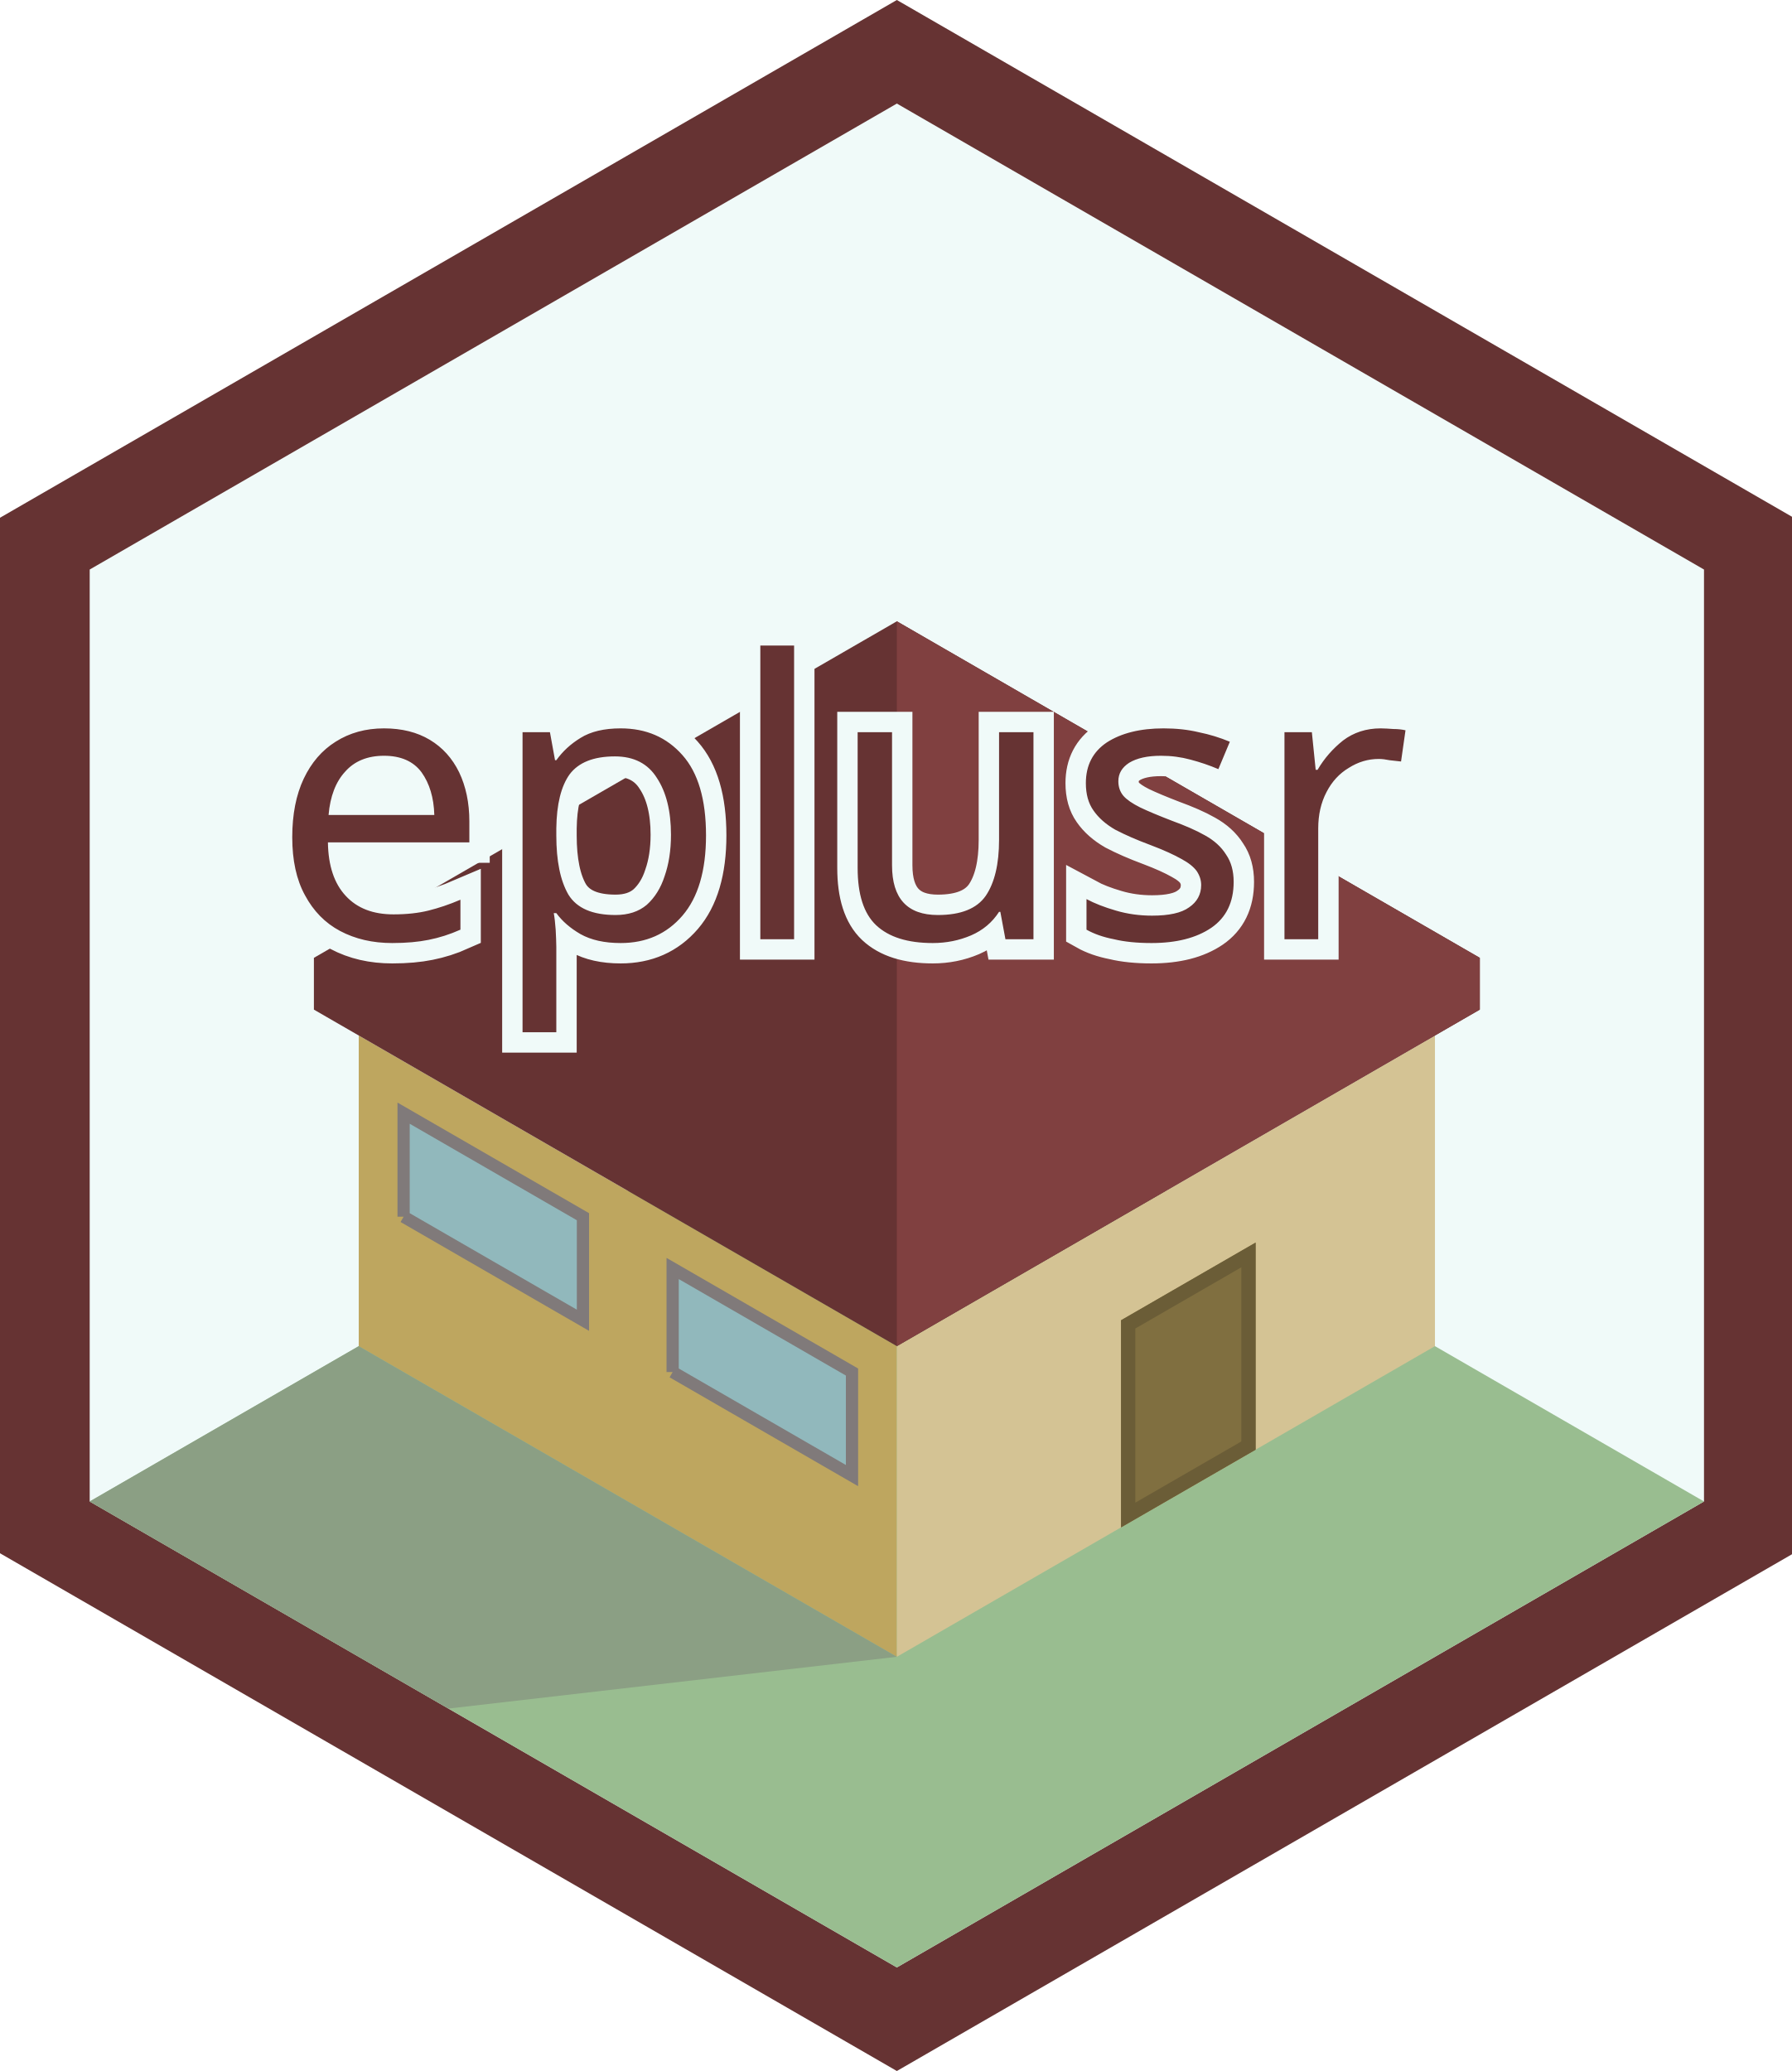
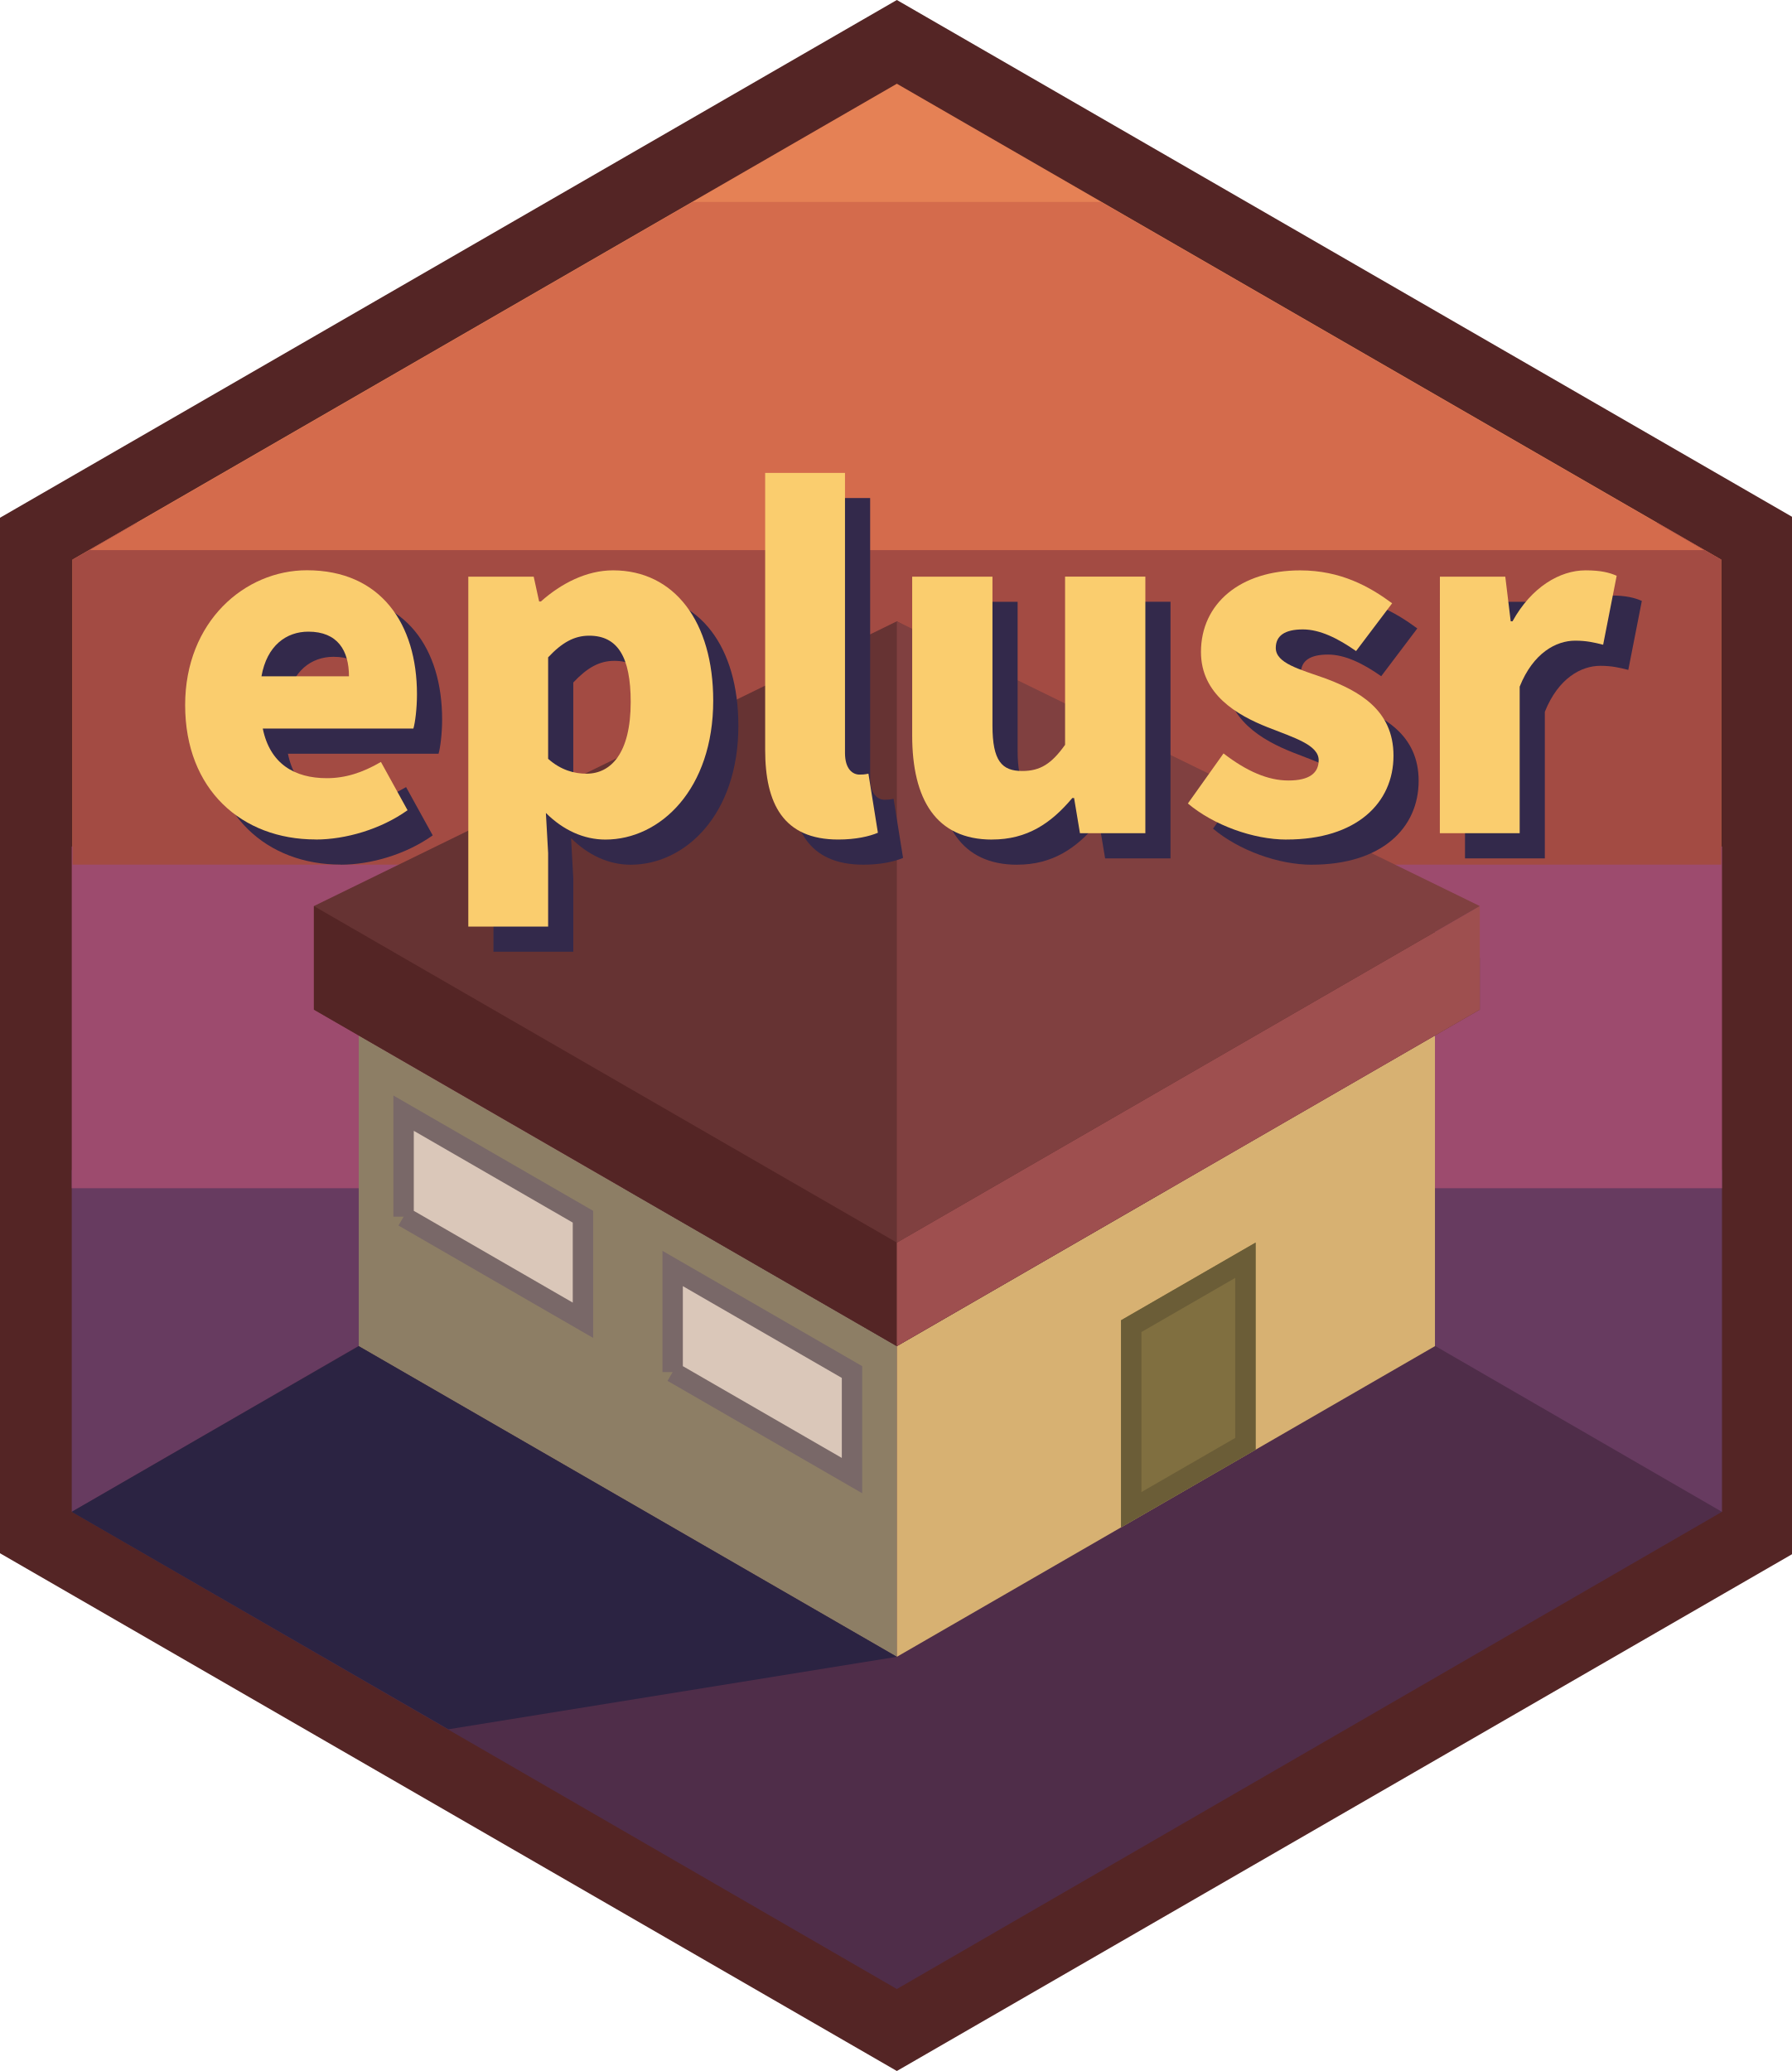
<svg xmlns="http://www.w3.org/2000/svg" xmlns:ns1="http://www.openswatchbook.org/uri/2009/osb" xmlns:xlink="http://www.w3.org/1999/xlink" width="1.73in" height="2in" viewBox="0 0 43.942 50.8" version="1.1" id="svg8">
  <defs id="defs2">
    <linearGradient id="linearGradient6082" ns1:paint="solid">
      <stop style="stop-color:#000000;stop-opacity:1;" offset="0" id="stop6080" />
    </linearGradient>
    <linearGradient id="linearGradient4537" ns1:paint="solid">
      <stop style="stop-color:#000000;stop-opacity:1;" offset="0" id="stop4535" />
    </linearGradient>
-     <clipPath clipPathUnits="userSpaceOnUse" id="clipPath5985">
-       <path id="path5987" d="M 21.997,246.2 C 0,258.9 0,258.9 0,258.9 v 25.4 l 21.997,12.7 21.997,-12.7 v -25.4 z" style="fill:none;stroke:#000000;stroke-width:0.1;stroke-linecap:butt;stroke-linejoin:miter;stroke-miterlimit:4;stroke-dasharray:none;stroke-opacity:1" />
-     </clipPath>
    <clipPath clipPathUnits="userSpaceOnUse" id="clipPath6052">
      <path id="path6054" d="m 21.997,286.84 c 10.999,-6.35 13.198,-7.62 13.198,-7.62 v -7.62 l -13.198,7.62 z" style="fill:#d4c394;fill-opacity:1;stroke:none;stroke-width:0.265px;stroke-linecap:butt;stroke-linejoin:miter;stroke-opacity:1" />
    </clipPath>
    <clipPath clipPathUnits="userSpaceOnUse" id="clipPath6058">
      <path id="path6060" d="m 27.496,283.665 c 0,-5.08 0,-5.08 0,-5.08 l 3.3,-1.905 v 5.08 z" style="fill:#806f40;fill-opacity:1;stroke:none;stroke-width:0.3;stroke-linecap:butt;stroke-linejoin:miter;stroke-miterlimit:4;stroke-dasharray:none;stroke-opacity:1" />
    </clipPath>
    <clipPath clipPathUnits="userSpaceOnUse" id="clipPath6072">
      <path id="path6074" d="m 21.997,261.44 v 17.78 l 14.298,-8.255 v -1.27 z" style="fill:#804040;fill-opacity:1;stroke:none;stroke-width:0.265px;stroke-linecap:butt;stroke-linejoin:miter;stroke-opacity:1" />
    </clipPath>
    <linearGradient xlink:href="#linearGradient6082" id="linearGradient6086" gradientUnits="userSpaceOnUse" x1="10.483" y1="272.714" x2="34.011" y2="272.714" />
+     <clipPath clipPathUnits="userSpaceOnUse" id="clipPath6072-0">
+       <path id="path6074-0" d="m 21.997,261.44 v 17.78 l 14.298,-8.255 v -1.27 z" style="fill:#804040;fill-opacity:1;stroke:none;stroke-width:0.265px;stroke-linecap:butt;stroke-linejoin:miter;stroke-opacity:1" />
+     </clipPath>
+     <clipPath clipPathUnits="userSpaceOnUse" id="clipPath6058-7">
+       <path id="path6060-5" d="m 27.496,283.665 c 0,-5.08 0,-5.08 0,-5.08 l 3.3,-1.905 v 5.08 z" style="fill:#806f40;fill-opacity:1;stroke:none;stroke-width:0.3;stroke-linecap:butt;stroke-linejoin:miter;stroke-miterlimit:4;stroke-dasharray:none;stroke-opacity:1" />
+     </clipPath>
+     <clipPath clipPathUnits="userSpaceOnUse" id="clipPath6052-1">
+       <path id="path6054-0" d="m 21.997,286.84 c 10.999,-6.35 13.198,-7.62 13.198,-7.62 v -7.62 l -13.198,7.62 z" style="fill:#d4c394;fill-opacity:1;stroke:none;stroke-width:0.265px;stroke-linecap:butt;stroke-linejoin:miter;stroke-opacity:1" />
+     </clipPath>
+     <clipPath clipPathUnits="userSpaceOnUse" id="clipPath5985-6">
+       <path id="path5987-4" d="M 21.997,246.2 C 0,258.9 0,258.9 0,258.9 v 25.4 l 21.997,12.7 21.997,-12.7 v -25.4 z" style="fill:none;stroke:#000000;stroke-width:0.1;stroke-linecap:butt;stroke-linejoin:miter;stroke-miterlimit:4;stroke-dasharray:none;stroke-opacity:1" />
+     </clipPath>
+     <clipPath clipPathUnits="userSpaceOnUse" id="clipPath5985-64">
+       <path id="path5987-47" d="M 21.997,246.2 C 0,258.9 0,258.9 0,258.9 v 25.4 l 21.997,12.7 21.997,-12.7 v -25.4 z" style="fill:none;stroke:#000000;stroke-width:0.1;stroke-linecap:butt;stroke-linejoin:miter;stroke-miterlimit:4;stroke-dasharray:none;stroke-opacity:1" />
+     </clipPath>
+     <clipPath clipPathUnits="userSpaceOnUse" id="clipPath5985-1">
+       <path id="path5987-2" d="M 21.997,246.2 C 0,258.9 0,258.9 0,258.9 v 25.4 l 21.997,12.7 21.997,-12.7 v -25.4 z" style="fill:none;stroke:#000000;stroke-width:0.1;stroke-linecap:butt;stroke-linejoin:miter;stroke-miterlimit:4;stroke-dasharray:none;stroke-opacity:1" />
+     </clipPath>
+     <clipPath clipPathUnits="userSpaceOnUse" id="clipPath6853">
+       <rect y="247.152" x="1.76" height="9.144" width="40.475" id="rect6855" style="fill:#a14f4c;fill-opacity:1;stroke:none;stroke-width:35.064;stroke-linecap:butt;stroke-linejoin:miter;stroke-miterlimit:4;stroke-dasharray:none;stroke-dashoffset:0;stroke-opacity:1;paint-order:markers stroke fill" />
+     </clipPath>
+     <clipPath clipPathUnits="userSpaceOnUse" id="clipPath5985-5">
+       <path id="path5987-1" d="M 21.997,246.2 C 0,258.9 0,258.9 0,258.9 v 25.4 l 21.997,12.7 21.997,-12.7 v -25.4 z" style="fill:none;stroke:#000000;stroke-width:0.1;stroke-linecap:butt;stroke-linejoin:miter;stroke-miterlimit:4;stroke-dasharray:none;stroke-opacity:1" />
+     </clipPath>
+     <clipPath clipPathUnits="userSpaceOnUse" id="clipPath6881">
+       <rect style="fill:#a14f4c;fill-opacity:1;stroke:none;stroke-width:35.064;stroke-linecap:butt;stroke-linejoin:miter;stroke-miterlimit:4;stroke-dasharray:none;stroke-dashoffset:0;stroke-opacity:1;paint-order:markers stroke fill" id="rect6883" width="40.475" height="9.144" x="1.76" y="256.148" />
+     </clipPath>
+     <clipPath clipPathUnits="userSpaceOnUse" id="clipPath6072-9">
+       <path id="path6074-4" d="m 21.997,261.44 v 17.78 l 14.298,-8.255 v -1.27 z" style="fill:#804040;fill-opacity:1;stroke:none;stroke-width:0.265px;stroke-linecap:butt;stroke-linejoin:miter;stroke-opacity:1" />
+     </clipPath>
+     <clipPath clipPathUnits="userSpaceOnUse" id="clipPath6058-8">
+       <path id="path6060-9" d="m 27.496,283.665 c 0,-5.08 0,-5.08 0,-5.08 l 3.3,-1.905 v 5.08 z" style="fill:#806f40;fill-opacity:1;stroke:none;stroke-width:0.3;stroke-linecap:butt;stroke-linejoin:miter;stroke-miterlimit:4;stroke-dasharray:none;stroke-opacity:1" />
+     </clipPath>
+     <clipPath clipPathUnits="userSpaceOnUse" id="clipPath6052-18">
+       <path id="path6054-4" d="m 21.997,286.84 c 10.999,-6.35 13.198,-7.62 13.198,-7.62 v -7.62 l -13.198,7.62 z" style="fill:#d4c394;fill-opacity:1;stroke:none;stroke-width:0.265px;stroke-linecap:butt;stroke-linejoin:miter;stroke-opacity:1" />
+     </clipPath>
+     <pattern patternUnits="userSpaceOnUse" width="8.692" height="10.255" patternTransform="matrix(0.2645833,0,0,0.2645833,14.24808,279.7684)" id="pattern7065">
+       <path id="path7063" d="M 0.189,0.327 V 5.127 l 8.314,4.8 v -4.8 z" style="fill:none;stroke:#887a3f;stroke-width:0.378;stroke-linecap:butt;stroke-linejoin:miter;stroke-miterlimit:4;stroke-dasharray:none;stroke-opacity:1" />
+     </pattern>
  </defs>
  <g id="layer1" transform="translate(0,-246.2)">
-     <path style="fill:#f0faf9;fill-opacity:1;stroke:#663333;stroke-width:4.4;stroke-linecap:butt;stroke-linejoin:miter;stroke-miterlimit:4;stroke-dasharray:none;stroke-opacity:1" d="M 21.997,246.2 C 0,258.9 0,258.9 0,258.9 v 25.4 l 21.997,12.7 21.997,-12.7 v -25.4 z" id="path3728" clip-path="url(#clipPath5985)" />
-     <path style="fill:#99bd90;fill-opacity:1;stroke:none;stroke-width:0.265px;stroke-linecap:butt;stroke-linejoin:miter;stroke-opacity:1" d="m 2.2,283.03 c 19.797,-11.43 19.797,-11.43 19.797,-11.43 l 19.797,11.43 -19.797,11.43 z" id="path5989" />
-     <path style="fill:#bea65f;fill-opacity:1;stroke:none;stroke-width:0.265px;stroke-linecap:butt;stroke-linejoin:miter;stroke-opacity:1" d="m 8.799,279.22 v -7.62 l 13.198,7.62 v 7.62 z" id="path5999" />
-     <path style="fill:#d4c394;fill-opacity:1;stroke:none;stroke-width:0.7;stroke-linecap:butt;stroke-linejoin:miter;stroke-miterlimit:4;stroke-dasharray:none;stroke-opacity:1" d="m 21.997,286.84 c 10.999,-6.35 13.198,-7.62 13.198,-7.62 v -7.62 l -13.198,7.62 z" id="path6001" clip-path="url(#clipPath6052)" />
-     <path style="fill:#806f40;fill-opacity:1;stroke:#6b5d37;stroke-width:0.7;stroke-linecap:butt;stroke-linejoin:miter;stroke-miterlimit:4;stroke-dasharray:none;stroke-opacity:1" d="m 27.496,283.665 c 0,-5.08 0,-5.08 0,-5.08 l 3.3,-1.905 v 5.08 z" id="path6017" clip-path="url(#clipPath6058)" />
-     <path id="path6019" d="m 16.498,279.855 v -2.54 l 4.399,2.54 v 2.54 l -4.399,-2.54" style="fill:#91b8bc;fill-opacity:1;stroke:#807a7a;stroke-width:0.3;stroke-linecap:butt;stroke-linejoin:miter;stroke-miterlimit:4;stroke-dasharray:none;stroke-opacity:1" />
-     <path style="fill:#91b8bc;fill-opacity:1;stroke:#807a7a;stroke-width:0.3;stroke-linecap:butt;stroke-linejoin:miter;stroke-miterlimit:4;stroke-dasharray:none;stroke-opacity:1" d="m 9.899,276.045 v -2.54 l 4.399,2.54 v 2.54 l -4.399,-2.54" id="path6030" />
-     <path style="fill:#8b9f84;fill-opacity:1;stroke:none;stroke-width:0.265px;stroke-linecap:butt;stroke-linejoin:miter;stroke-opacity:1" d="m 21.997,286.84 c -10.999,1.27 -10.999,1.27 -10.999,1.27 l -8.799,-5.08 6.599,-3.81 z" id="path6034" />
-     <path style="fill:#663333;fill-opacity:1;stroke:none;stroke-width:0.265px;stroke-linecap:butt;stroke-linejoin:miter;stroke-opacity:1" d="m 21.997,279.22 14.298,-8.255 v -1.27 l -14.298,-8.255 -14.298,8.255 v 1.27 z" id="path6064" />
-     <path style="fill:#804040;fill-opacity:1;stroke:none;stroke-width:1.1;stroke-linecap:butt;stroke-linejoin:miter;stroke-miterlimit:4;stroke-dasharray:none;stroke-opacity:1" d="m 21.997,261.44 v 17.78 l 14.298,-8.255 v -1.27 z" id="path6066" clip-path="url(#clipPath6072)" />
-     <text xml:space="preserve" style="font-style:normal;font-weight:normal;font-size:9.486px;line-height:1.25;font-family:sans-serif;letter-spacing:0px;word-spacing:0px;fill:#663333;fill-opacity:1;stroke:#f0faf9;stroke-width:1;stroke-linecap:butt;stroke-linejoin:miter;stroke-miterlimit:4;stroke-dasharray:none;stroke-dashoffset:0;stroke-opacity:1;paint-order:markers stroke fill" x="6.652" y="269.239" id="text6078">
-       <tspan id="tspan6076" x="6.652" y="269.239" style="font-style:normal;font-variant:normal;font-weight:normal;font-stretch:normal;font-family:'Source Han Sans SC Heavy';-inkscape-font-specification:'Source Han Sans SC Heavy, ';fill:#663333;fill-opacity:1;stroke:#f0faf9;stroke-width:1;stroke-linecap:butt;stroke-linejoin:miter;stroke-miterlimit:4;stroke-dasharray:none;stroke-dashoffset:0;stroke-opacity:1;paint-order:markers stroke fill">eplusr</tspan>
+     <path style="fill:#542525;fill-opacity:1;stroke:none;stroke-width:0.1;stroke-linecap:butt;stroke-linejoin:miter;stroke-miterlimit:4;stroke-dasharray:none;stroke-opacity:1" d="M 21.997,246.2 C 0,258.9 0,258.9 0,258.9 v 25.4 l 21.997,12.7 21.997,-12.7 v -25.4 z" id="path5987" />
+     <path id="path6894" d="M 21.997,248.254 C 1.778,259.927 1.778,259.927 1.778,259.927 v 23.347 l 20.219,11.673 20.219,-11.673 V 259.927 Z" style="fill:#e58155;fill-opacity:1;stroke:none;stroke-width:0.092;stroke-linecap:butt;stroke-linejoin:miter;stroke-miterlimit:4;stroke-dasharray:none;stroke-opacity:1" />
+     <rect style="fill:#673b60;fill-opacity:1;stroke:none;stroke-width:1.8;stroke-linecap:butt;stroke-linejoin:miter;stroke-miterlimit:4;stroke-dasharray:none;stroke-dashoffset:0;stroke-opacity:1;paint-order:markers stroke fill" id="rect6896" width="40.475" height="8.382" x="1.76" y="274.902" />
+     <rect y="266.964" x="1.76" height="8.382" width="40.475" id="rect6898" style="fill:#9d4b6e;fill-opacity:1;stroke:none;stroke-width:1.8;stroke-linecap:butt;stroke-linejoin:miter;stroke-miterlimit:4;stroke-dasharray:none;stroke-dashoffset:0;stroke-opacity:1;paint-order:markers stroke fill" />
+     <path style="fill:#a34b43;fill-opacity:1;stroke:none;stroke-width:6.803;stroke-linecap:butt;stroke-linejoin:miter;stroke-miterlimit:4;stroke-dasharray:none;stroke-dashoffset:0;stroke-opacity:1;paint-order:markers stroke fill" d="M 12.615,48.479 6.723,51.881 V 80.158 H 159.555 V 51.881 l -5.893,-3.402 z" id="rect6900" transform="matrix(0.2645833,0,0,0.2645833,0,246.2)" />
+     <path style="fill:#d46b4c;fill-opacity:1;stroke:none;stroke-width:0.094;stroke-linecap:butt;stroke-linejoin:miter;stroke-miterlimit:4;stroke-dasharray:none;stroke-opacity:1" d="M 16.993,251.153 2.199,259.694 H 41.795 l -14.793,-8.541 z" id="path6894-5" />
+     <path style="fill:#4f2d49;fill-opacity:1;stroke:none;stroke-width:0.271px;stroke-linecap:butt;stroke-linejoin:miter;stroke-opacity:1" d="M 1.76,283.284 C 21.997,271.579 21.997,271.579 21.997,271.579 l 20.237,11.705 -20.237,11.705 z" id="path5989" />
+     <path style="fill:#8d7e65;fill-opacity:1;stroke:none;stroke-width:19.265;stroke-linecap:butt;stroke-linejoin:miter;stroke-miterlimit:4;stroke-dasharray:none;stroke-opacity:1" d="m 8.799,279.22 v -7.62 l 13.198,7.62 v 7.62 z" id="path5999" />
+     <path style="fill:#d7b172;fill-opacity:1;stroke:none;stroke-width:0.7;stroke-linecap:butt;stroke-linejoin:miter;stroke-miterlimit:4;stroke-dasharray:none;stroke-opacity:1" d="m 21.997,286.84 c 10.999,-6.35 13.198,-7.62 13.198,-7.62 v -7.62 l -13.198,7.62 z" id="path6001" clip-path="url(#clipPath6052)" />
+     <path style="fill:#806f40;fill-opacity:1;stroke:#6b5d37;stroke-width:1;stroke-linecap:butt;stroke-linejoin:miter;stroke-miterlimit:4;stroke-dasharray:none;stroke-opacity:1" d="m 27.496,283.665 c 0,-5.08 0,-5.08 0,-5.08 l 3.3,-1.905 v 5.08 z" id="path6017" clip-path="url(#clipPath6058)" />
+     <path id="path6019" d="m 16.498,279.855 v -2.54 l 4.399,2.54 v 2.54 l -4.399,-2.54" style="fill:#dac7b9;fill-opacity:1;stroke:#796868;stroke-width:0.5;stroke-linecap:butt;stroke-linejoin:miter;stroke-miterlimit:4;stroke-dasharray:none;stroke-opacity:1" />
+     <path style="fill:#dac7b9;fill-opacity:1;stroke:#796868;stroke-width:0.5;stroke-linecap:butt;stroke-linejoin:miter;stroke-miterlimit:4;stroke-dasharray:none;stroke-opacity:1" d="m 9.899,276.045 v -2.54 l 4.399,2.54 v 2.54 l -4.399,-2.54" id="path6030" />
+     <path style="fill:#2b2342;fill-opacity:1;stroke:none;stroke-width:0.276px;stroke-linecap:butt;stroke-linejoin:miter;stroke-opacity:1" d="m 21.997,286.84 -10.999,1.778 -9.239,-5.334 7.039,-4.064 z" id="path6034" />
+     <path style="fill:#663333;fill-opacity:1;stroke:none;stroke-width:0.265px;stroke-linecap:butt;stroke-linejoin:miter;stroke-opacity:1" d="m 21.997,279.22 14.298,-8.255 v -1.27 l -14.298,-8.255 -14.298,6.985 3e-7,2.54 z" id="path6064" />
+     <path style="fill:#542525;fill-opacity:1;stroke:none;stroke-width:0.265px;stroke-linecap:butt;stroke-linejoin:miter;stroke-opacity:1" d="m 21.997,279.22 v -2.54 l -14.298,-8.255 v 2.54 z" id="path7095" />
+     <path style="fill:#9e4f4f;fill-opacity:1;stroke:none;stroke-width:0.265px;stroke-linecap:butt;stroke-linejoin:miter;stroke-opacity:1" d="m 21.997,279.22 v -2.54 l 14.298,-8.255 v 2.54 z" id="path7097" />
+     <path style="fill:#804040;fill-opacity:1;stroke:none;stroke-width:0.265px;stroke-linecap:butt;stroke-linejoin:miter;stroke-opacity:1" d="m 21.997,276.68 v -15.24 l 14.298,6.985 z" id="path7101" />
+     <g aria-label="eplusr" style="font-style:normal;font-weight:normal;font-size:11.061px;line-height:1.25;font-family:sans-serif;letter-spacing:0px;word-spacing:0px;fill:#33294b;fill-opacity:1;stroke:none;stroke-width:2.216;stroke-linecap:butt;stroke-linejoin:miter;stroke-miterlimit:4;stroke-dasharray:none;stroke-dashoffset:0;stroke-opacity:1;paint-order:markers stroke fill" id="text7080">
+       <path d="m 8.357,267.41 c 0.741,0 1.604,-0.254 2.256,-0.719 l -0.653,-1.184 c -0.454,0.265 -0.874,0.398 -1.327,0.398 -0.796,0 -1.394,-0.354 -1.571,-1.217 h 3.694 c 0.044,-0.144 0.088,-0.498 0.088,-0.841 0,-1.726 -0.885,-3.042 -2.699,-3.042 -1.526,0 -2.987,1.261 -2.987,3.307 0,2.079 1.394,3.296 3.197,3.296 z M 7.03,263.406 c 0.133,-0.752 0.608,-1.095 1.15,-1.095 0.719,0 0.996,0.465 0.996,1.095 z" style="font-style:normal;font-variant:normal;font-weight:normal;font-stretch:normal;font-family:'Source Han Sans SC Heavy';-inkscape-font-specification:'Source Han Sans SC Heavy, ';fill:#33294b;fill-opacity:1;stroke:none;stroke-width:2.216;stroke-linecap:butt;stroke-linejoin:miter;stroke-miterlimit:4;stroke-dasharray:none;stroke-dashoffset:0;stroke-opacity:1;paint-order:markers stroke fill" id="path7127" />
+       <path d="m 12.103,269.545 h 1.958 v -1.803 l -0.055,-0.984 c 0.42,0.42 0.929,0.653 1.46,0.653 1.349,0 2.644,-1.239 2.644,-3.407 0,-1.936 -0.951,-3.197 -2.456,-3.197 -0.653,0 -1.272,0.321 -1.77,0.763 h -0.044 l -0.133,-0.608 h -1.604 z m 2.898,-3.75 c -0.299,0 -0.63,-0.088 -0.94,-0.365 v -2.489 c 0.343,-0.365 0.642,-0.531 1.007,-0.531 0.697,0 1.018,0.52 1.018,1.626 0,1.261 -0.487,1.759 -1.084,1.759 z" style="font-style:normal;font-variant:normal;font-weight:normal;font-stretch:normal;font-family:'Source Han Sans SC Heavy';-inkscape-font-specification:'Source Han Sans SC Heavy, ';fill:#33294b;fill-opacity:1;stroke:none;stroke-width:2.216;stroke-linecap:butt;stroke-linejoin:miter;stroke-miterlimit:4;stroke-dasharray:none;stroke-dashoffset:0;stroke-opacity:1;paint-order:markers stroke fill" id="path7129" />
+       <path d="m 21.176,267.41 c 0.431,0 0.763,-0.077 0.973,-0.166 l -0.232,-1.449 c -0.111,0.022 -0.155,0.022 -0.221,0.022 -0.155,0 -0.354,-0.122 -0.354,-0.531 v -6.869 h -1.958 v 6.792 c 0,1.316 0.442,2.201 1.792,2.201 z" style="font-style:normal;font-variant:normal;font-weight:normal;font-stretch:normal;font-family:'Source Han Sans SC Heavy';-inkscape-font-specification:'Source Han Sans SC Heavy, ';fill:#33294b;fill-opacity:1;stroke:none;stroke-width:2.216;stroke-linecap:butt;stroke-linejoin:miter;stroke-miterlimit:4;stroke-dasharray:none;stroke-dashoffset:0;stroke-opacity:1;paint-order:markers stroke fill" id="path7131" />
+       <path d="m 24.948,267.41 c 0.863,0 1.449,-0.398 1.969,-1.018 h 0.044 l 0.144,0.863 h 1.604 v -6.294 h -1.969 v 4.126 c -0.332,0.465 -0.608,0.642 -1.051,0.642 -0.498,0 -0.73,-0.243 -0.73,-1.117 v -3.65 h -1.969 v 3.894 c 0,1.571 0.586,2.555 1.958,2.555 z" style="font-style:normal;font-variant:normal;font-weight:normal;font-stretch:normal;font-family:'Source Han Sans SC Heavy';-inkscape-font-specification:'Source Han Sans SC Heavy, ';fill:#33294b;fill-opacity:1;stroke:none;stroke-width:2.216;stroke-linecap:butt;stroke-linejoin:miter;stroke-miterlimit:4;stroke-dasharray:none;stroke-dashoffset:0;stroke-opacity:1;paint-order:markers stroke fill" id="path7133" />
+       <path d="m 32.174,267.41 c 1.714,0 2.621,-0.896 2.621,-2.057 0,-1.139 -0.874,-1.593 -1.659,-1.891 -0.653,-0.232 -1.228,-0.376 -1.228,-0.752 0,-0.299 0.221,-0.454 0.664,-0.454 0.42,0 0.863,0.221 1.305,0.531 l 0.885,-1.172 c -0.553,-0.409 -1.261,-0.807 -2.256,-0.807 -1.46,0 -2.433,0.807 -2.433,2.002 0,1.04 0.885,1.549 1.637,1.847 0.642,0.254 1.25,0.431 1.25,0.807 0,0.31 -0.221,0.498 -0.741,0.498 -0.498,0 -1.018,-0.221 -1.593,-0.664 l -0.874,1.228 c 0.63,0.531 1.604,0.885 2.422,0.885 z" style="font-style:normal;font-variant:normal;font-weight:normal;font-stretch:normal;font-family:'Source Han Sans SC Heavy';-inkscape-font-specification:'Source Han Sans SC Heavy, ';fill:#33294b;fill-opacity:1;stroke:none;stroke-width:2.216;stroke-linecap:butt;stroke-linejoin:miter;stroke-miterlimit:4;stroke-dasharray:none;stroke-dashoffset:0;stroke-opacity:1;paint-order:markers stroke fill" id="path7135" />
+       <path d="m 35.932,267.255 h 1.958 v -3.595 c 0.332,-0.83 0.896,-1.128 1.361,-1.128 0.277,0 0.465,0.044 0.686,0.1 l 0.332,-1.692 c -0.177,-0.077 -0.387,-0.133 -0.763,-0.133 -0.63,0 -1.327,0.409 -1.792,1.25 h -0.044 l -0.133,-1.095 h -1.604 z" style="font-style:normal;font-variant:normal;font-weight:normal;font-stretch:normal;font-family:'Source Han Sans SC Heavy';-inkscape-font-specification:'Source Han Sans SC Heavy, ';fill:#33294b;fill-opacity:1;stroke:none;stroke-width:2.216;stroke-linecap:butt;stroke-linejoin:miter;stroke-miterlimit:4;stroke-dasharray:none;stroke-dashoffset:0;stroke-opacity:1;paint-order:markers stroke fill" id="path7137" />
+     </g>
+     <g aria-label="eplusr" style="font-style:normal;font-weight:normal;font-size:11.061px;line-height:1.25;font-family:sans-serif;letter-spacing:0px;word-spacing:0px;fill:#facd6e;fill-opacity:1;stroke:#651010;stroke-width:2.216;stroke-linecap:butt;stroke-linejoin:miter;stroke-miterlimit:4;stroke-dasharray:none;stroke-dashoffset:0;stroke-opacity:1;paint-order:markers stroke fill" id="text6078">
+       <path d="m 7.74,266.793 c 0.741,0 1.604,-0.254 2.256,-0.719 l -0.653,-1.184 c -0.454,0.265 -0.874,0.398 -1.327,0.398 -0.796,0 -1.394,-0.354 -1.571,-1.217 h 3.694 c 0.044,-0.144 0.088,-0.498 0.088,-0.841 0,-1.726 -0.885,-3.042 -2.699,-3.042 -1.526,0 -2.987,1.261 -2.987,3.307 0,2.079 1.394,3.296 3.197,3.296 z m -1.327,-4.004 c 0.133,-0.752 0.608,-1.095 1.15,-1.095 0.719,0 0.996,0.465 0.996,1.095 z" style="font-style:normal;font-variant:normal;font-weight:normal;font-stretch:normal;font-family:'Source Han Sans SC Heavy';-inkscape-font-specification:'Source Han Sans SC Heavy, ';fill:#facd6e;fill-opacity:1;stroke:none;stroke-width:2.216;stroke-linecap:butt;stroke-linejoin:miter;stroke-miterlimit:4;stroke-dasharray:none;stroke-dashoffset:0;stroke-opacity:1;paint-order:markers stroke fill" id="path7140" />
+       <path d="m 11.486,268.928 h 1.958 v -1.803 l -0.055,-0.984 c 0.42,0.42 0.929,0.653 1.46,0.653 1.349,0 2.644,-1.239 2.644,-3.407 0,-1.936 -0.951,-3.197 -2.456,-3.197 -0.653,0 -1.272,0.321 -1.77,0.763 h -0.044 l -0.133,-0.608 h -1.604 z m 2.898,-3.75 c -0.299,0 -0.63,-0.088 -0.94,-0.365 v -2.489 c 0.343,-0.365 0.642,-0.531 1.007,-0.531 0.697,0 1.018,0.52 1.018,1.626 0,1.261 -0.487,1.759 -1.084,1.759 z" style="font-style:normal;font-variant:normal;font-weight:normal;font-stretch:normal;font-family:'Source Han Sans SC Heavy';-inkscape-font-specification:'Source Han Sans SC Heavy, ';fill:#facd6e;fill-opacity:1;stroke:none;stroke-width:2.216;stroke-linecap:butt;stroke-linejoin:miter;stroke-miterlimit:4;stroke-dasharray:none;stroke-dashoffset:0;stroke-opacity:1;paint-order:markers stroke fill" id="path7142" />
+       <path d="m 20.559,266.793 c 0.431,0 0.763,-0.077 0.973,-0.166 l -0.232,-1.449 c -0.111,0.022 -0.155,0.022 -0.221,0.022 -0.155,0 -0.354,-0.122 -0.354,-0.531 v -6.869 h -1.958 v 6.792 c 0,1.316 0.442,2.201 1.792,2.201 z" style="font-style:normal;font-variant:normal;font-weight:normal;font-stretch:normal;font-family:'Source Han Sans SC Heavy';-inkscape-font-specification:'Source Han Sans SC Heavy, ';fill:#facd6e;fill-opacity:1;stroke:none;stroke-width:2.216;stroke-linecap:butt;stroke-linejoin:miter;stroke-miterlimit:4;stroke-dasharray:none;stroke-dashoffset:0;stroke-opacity:1;paint-order:markers stroke fill" id="path7144" />
+       <path d="m 24.331,266.793 c 0.863,0 1.449,-0.398 1.969,-1.018 h 0.044 l 0.144,0.863 h 1.604 v -6.294 h -1.969 v 4.126 c -0.332,0.465 -0.608,0.642 -1.051,0.642 -0.498,0 -0.73,-0.243 -0.73,-1.117 v -3.65 h -1.969 v 3.894 c 0,1.571 0.586,2.555 1.958,2.555 z" style="font-style:normal;font-variant:normal;font-weight:normal;font-stretch:normal;font-family:'Source Han Sans SC Heavy';-inkscape-font-specification:'Source Han Sans SC Heavy, ';fill:#facd6e;fill-opacity:1;stroke:none;stroke-width:2.216;stroke-linecap:butt;stroke-linejoin:miter;stroke-miterlimit:4;stroke-dasharray:none;stroke-dashoffset:0;stroke-opacity:1;paint-order:markers stroke fill" id="path7146" />
+       <path d="m 31.557,266.793 c 1.714,0 2.621,-0.896 2.621,-2.057 0,-1.139 -0.874,-1.593 -1.659,-1.891 -0.653,-0.232 -1.228,-0.376 -1.228,-0.752 0,-0.299 0.221,-0.454 0.664,-0.454 0.42,0 0.863,0.221 1.305,0.531 l 0.885,-1.172 c -0.553,-0.409 -1.261,-0.807 -2.256,-0.807 -1.46,0 -2.433,0.807 -2.433,2.002 0,1.04 0.885,1.549 1.637,1.847 0.642,0.254 1.25,0.431 1.25,0.807 0,0.31 -0.221,0.498 -0.741,0.498 -0.498,0 -1.018,-0.221 -1.593,-0.664 l -0.874,1.228 c 0.63,0.531 1.604,0.885 2.422,0.885 z" style="font-style:normal;font-variant:normal;font-weight:normal;font-stretch:normal;font-family:'Source Han Sans SC Heavy';-inkscape-font-specification:'Source Han Sans SC Heavy, ';fill:#facd6e;fill-opacity:1;stroke:none;stroke-width:2.216;stroke-linecap:butt;stroke-linejoin:miter;stroke-miterlimit:4;stroke-dasharray:none;stroke-dashoffset:0;stroke-opacity:1;paint-order:markers stroke fill" id="path7148" />
+       <path d="m 35.315,266.638 h 1.958 v -3.595 c 0.332,-0.83 0.896,-1.128 1.361,-1.128 0.277,0 0.465,0.044 0.686,0.1 l 0.332,-1.692 c -0.177,-0.077 -0.387,-0.133 -0.763,-0.133 -0.63,0 -1.327,0.409 -1.792,1.25 h -0.044 l -0.133,-1.095 h -1.604 z" style="font-style:normal;font-variant:normal;font-weight:normal;font-stretch:normal;font-family:'Source Han Sans SC Heavy';-inkscape-font-specification:'Source Han Sans SC Heavy, ';fill:#facd6e;fill-opacity:1;stroke:none;stroke-width:2.216;stroke-linecap:butt;stroke-linejoin:miter;stroke-miterlimit:4;stroke-dasharray:none;stroke-dashoffset:0;stroke-opacity:1;paint-order:markers stroke fill" id="path7150" />
+     </g>
+     <text id="text7080-5" y="237.126" x="4.316" style="font-style:normal;font-weight:normal;font-size:11.061px;line-height:1.25;font-family:sans-serif;letter-spacing:0px;word-spacing:0px;fill:#33294b;fill-opacity:1;stroke:none;stroke-width:2.216;stroke-linecap:butt;stroke-linejoin:miter;stroke-miterlimit:4;stroke-dasharray:none;stroke-dashoffset:0;stroke-opacity:1;paint-order:markers stroke fill" xml:space="preserve">
+       <tspan style="font-style:normal;font-variant:normal;font-weight:normal;font-stretch:normal;font-family:'Source Han Sans SC Heavy';-inkscape-font-specification:'Source Han Sans SC Heavy, ';fill:#33294b;fill-opacity:1;stroke:none;stroke-width:2.216;stroke-linecap:butt;stroke-linejoin:miter;stroke-miterlimit:4;stroke-dasharray:none;stroke-dashoffset:0;stroke-opacity:1;paint-order:markers stroke fill" y="237.126" x="4.316" id="tspan7078-1">eplusr</tspan>
+     </text>
+     <text xml:space="preserve" style="font-style:normal;font-weight:normal;font-size:11.061px;line-height:1.25;font-family:sans-serif;letter-spacing:0px;word-spacing:0px;fill:#facd6e;fill-opacity:1;stroke:#651010;stroke-width:2.216;stroke-linecap:butt;stroke-linejoin:miter;stroke-miterlimit:4;stroke-dasharray:none;stroke-dashoffset:0;stroke-opacity:1;paint-order:markers stroke fill" x="3.699" y="236.509" id="text6078-1">
+       <tspan id="tspan6076-3" x="3.699" y="236.509" style="font-style:normal;font-variant:normal;font-weight:normal;font-stretch:normal;font-family:'Source Han Sans SC Heavy';-inkscape-font-specification:'Source Han Sans SC Heavy, ';fill:#facd6e;fill-opacity:1;stroke:none;stroke-width:2.216;stroke-linecap:butt;stroke-linejoin:miter;stroke-miterlimit:4;stroke-dasharray:none;stroke-dashoffset:0;stroke-opacity:1;paint-order:markers stroke fill">eplusr</tspan>
    </text>
  </g>
</svg>
